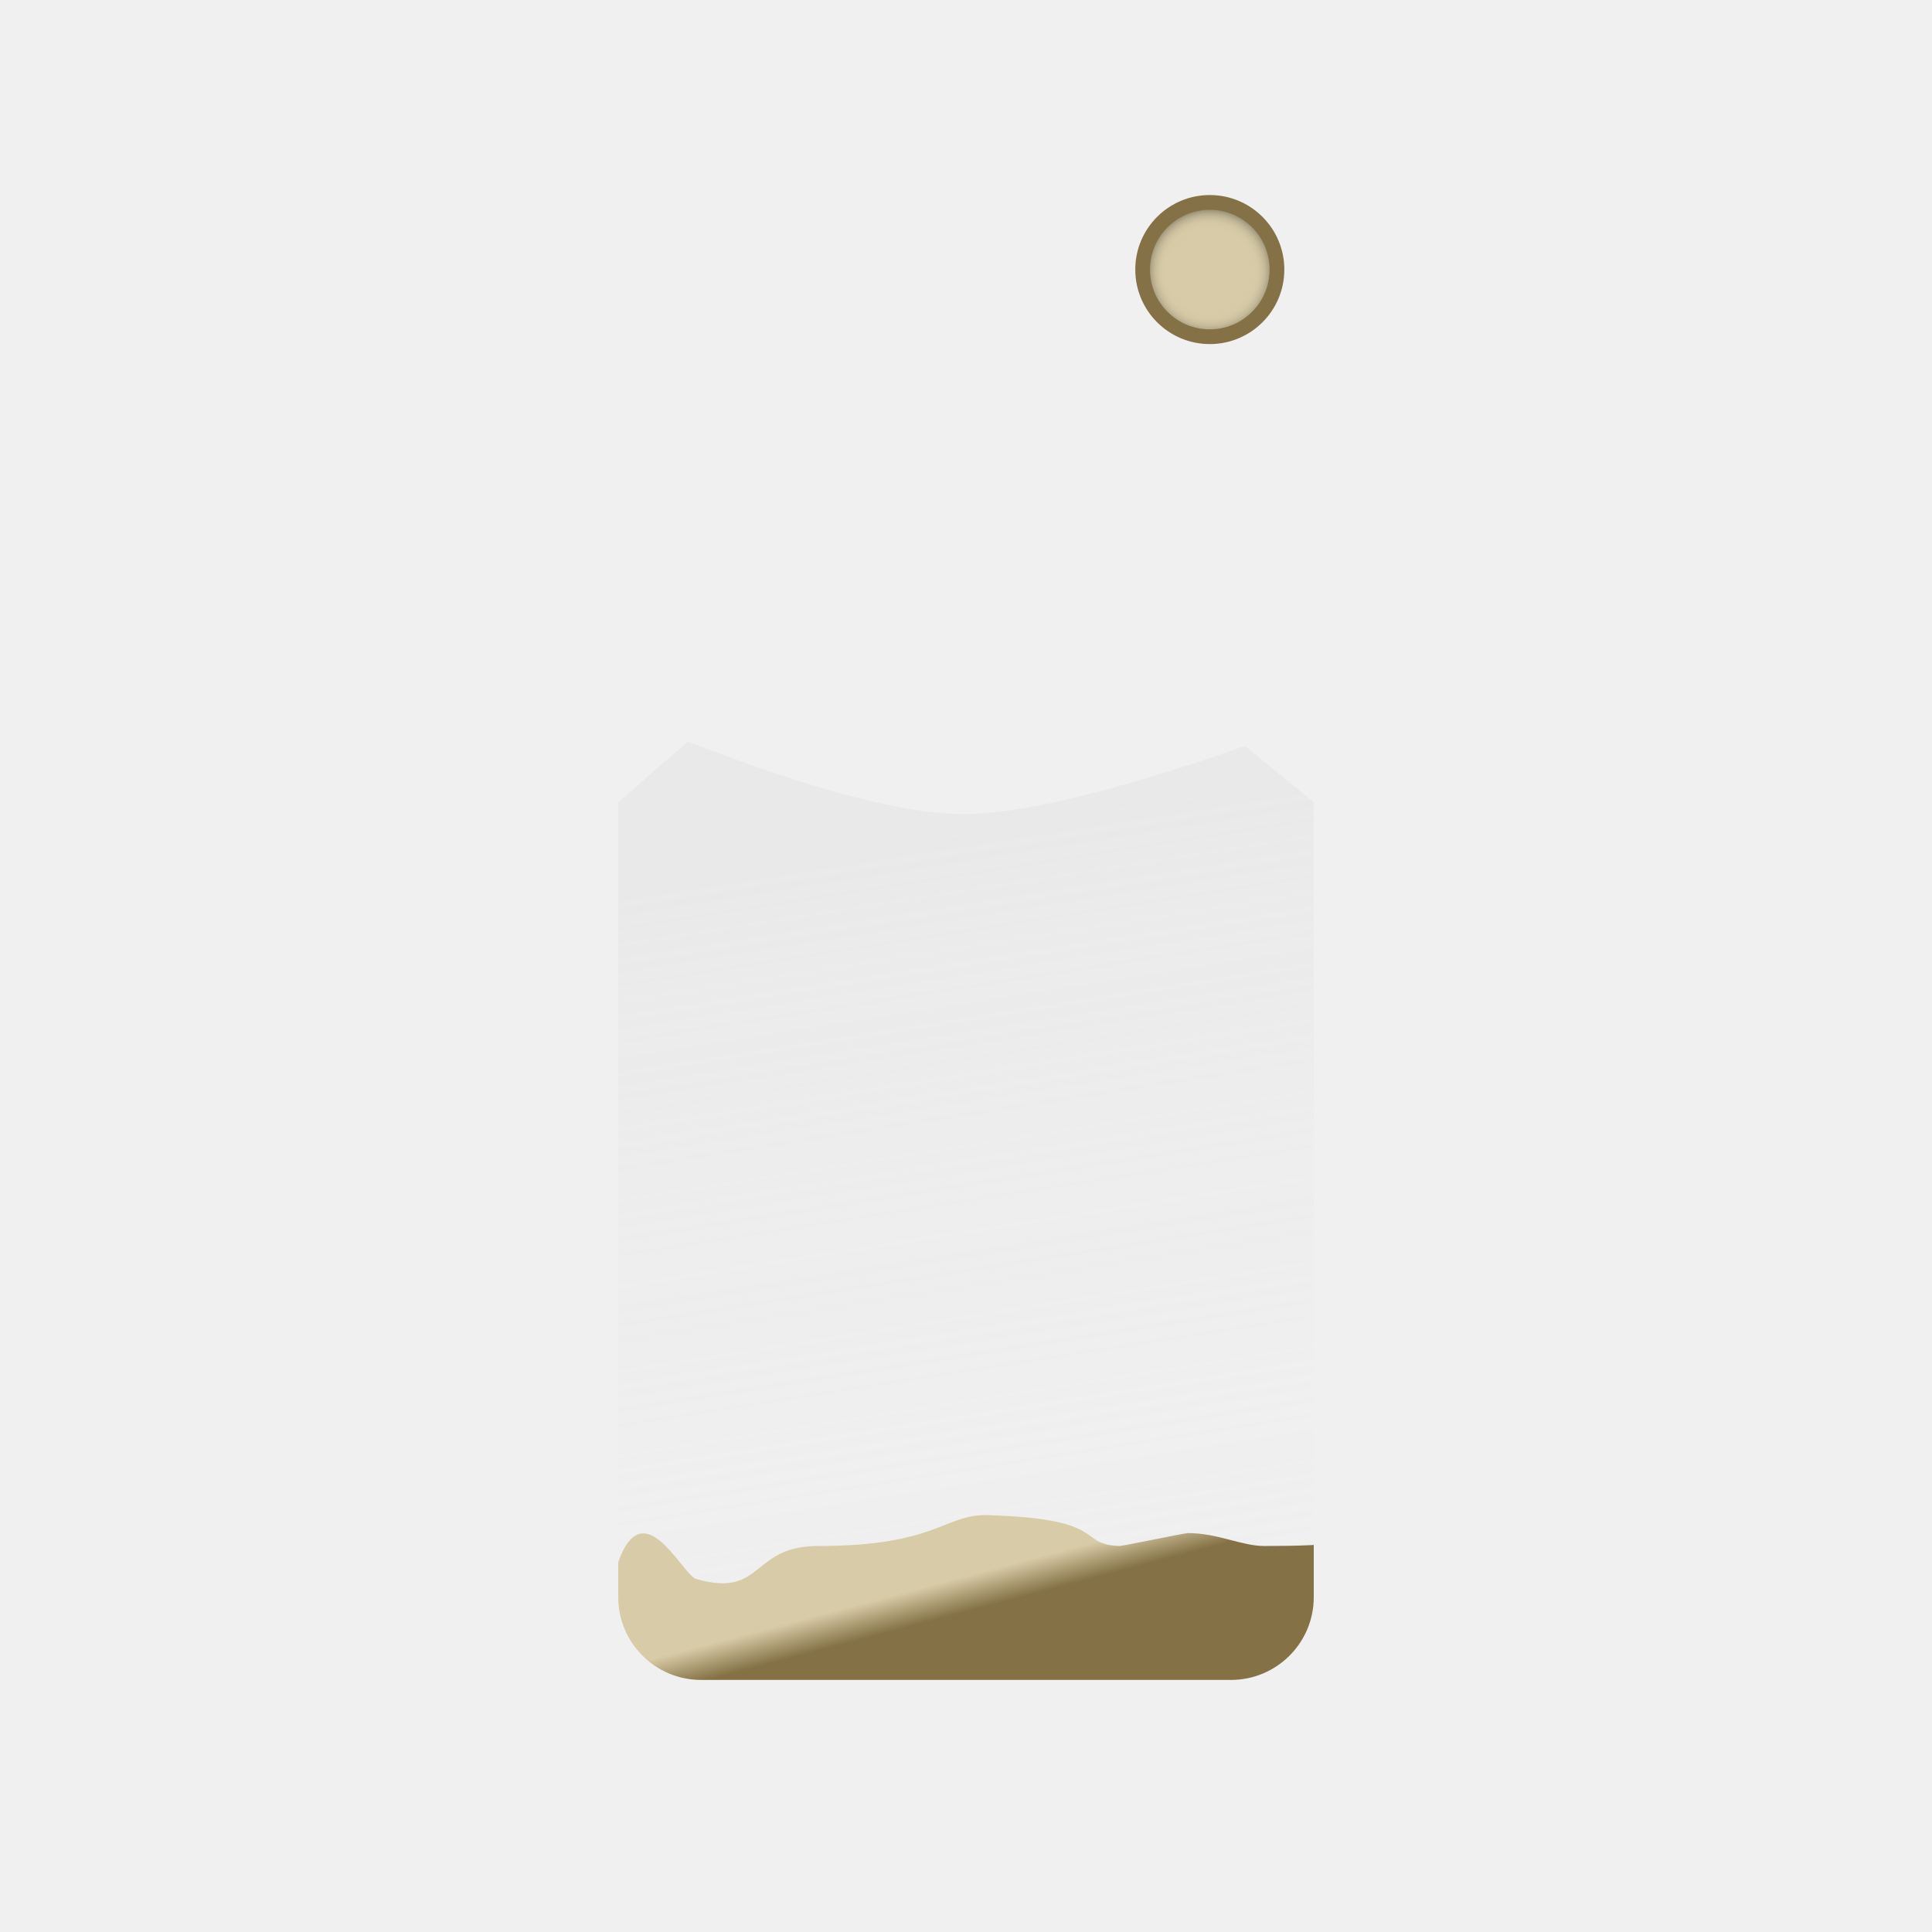
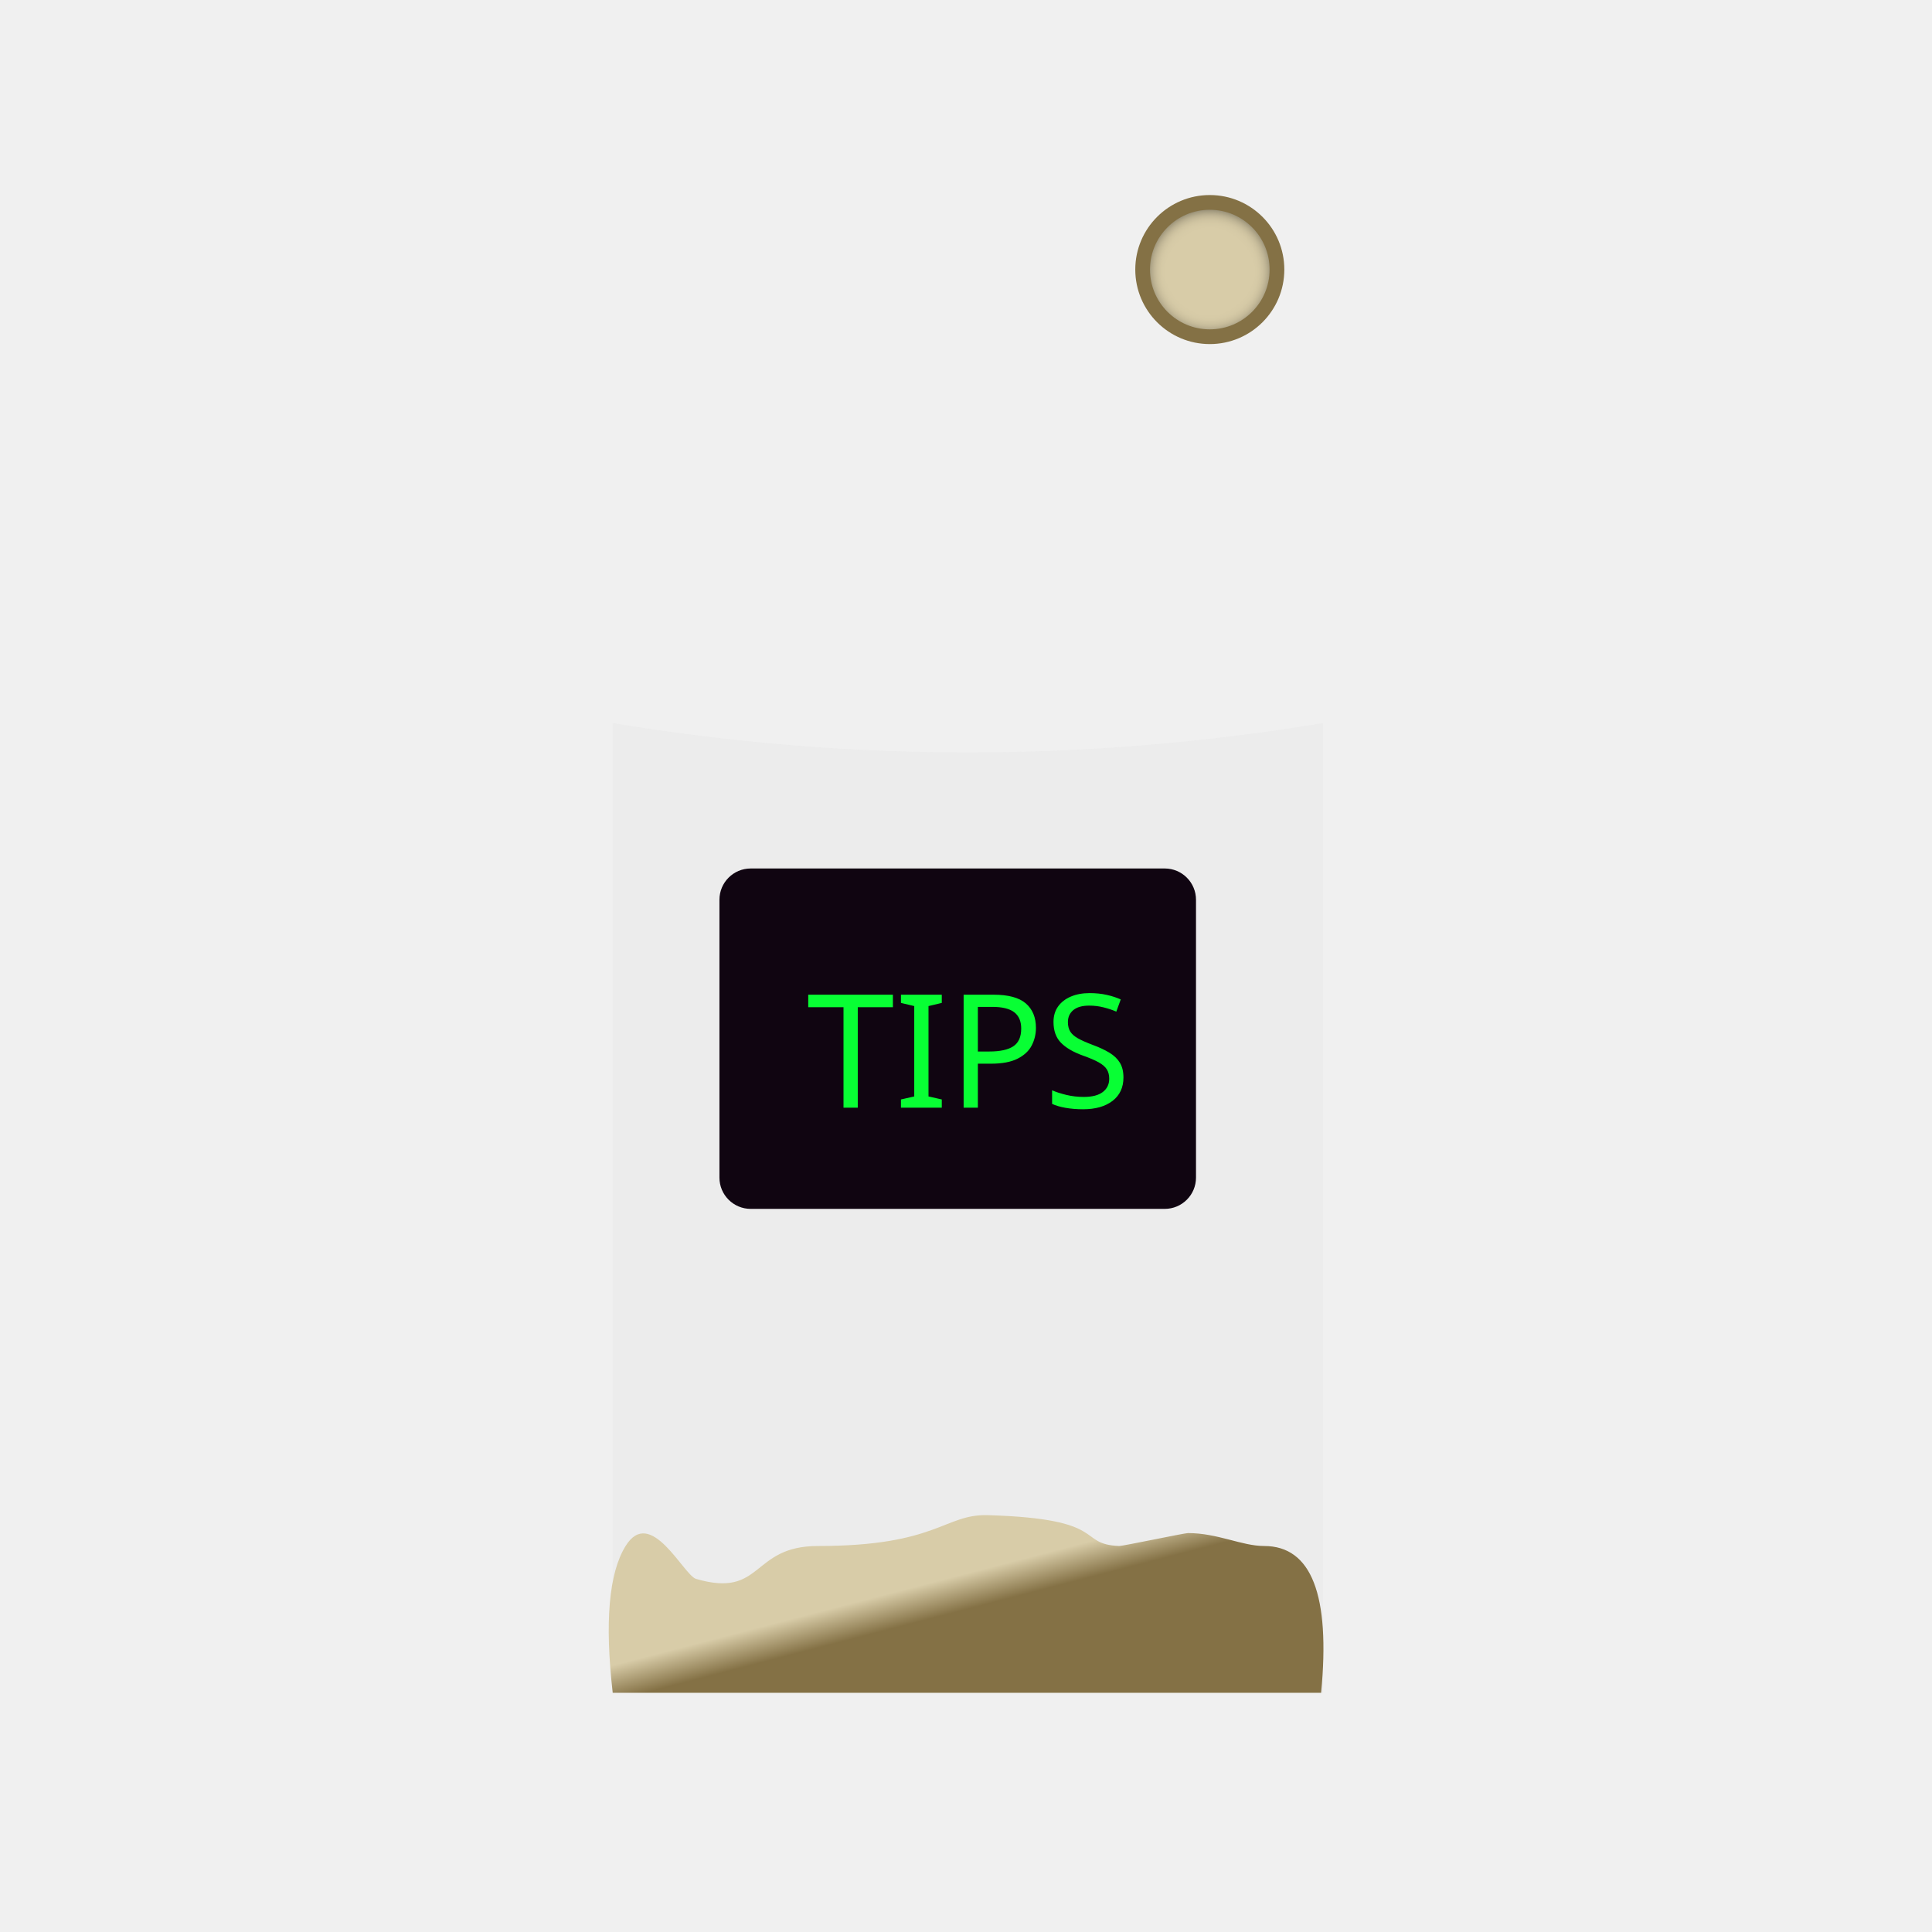
- <svg xmlns="http://www.w3.org/2000/svg" xmlns:xlink="http://www.w3.org/1999/xlink" width="px" height="500px" viewBox="0 0 1050 1050" version="1.1">
+ <svg xmlns="http://www.w3.org/2000/svg" xmlns:xlink="http://www.w3.org/1999/xlink" width="1050px" height="1050px" viewBox="0 0 1050 1050" version="1.1">
  <defs>
-     <linearGradient x1="58.908%" y1="92.92%" x2="49.202%" y2="9.575%" id="linearGradient-1">
-       <stop stop-color="#EEEEEE" stop-opacity="0.062" offset="0%" />
-       <stop stop-color="#D8D8D8" stop-opacity="0.281" offset="100%" />
-     </linearGradient>
-     <path d="M373.793,403.016 L373.691,402.976 C441.534,429.265 491.436,442.41 523.397,442.41 C554.924,442.41 606.018,430.088 676.682,405.444 L714,436 L714,868 C714,892.853 693.853,913 669,913 L381,913 C356.147,913 336,892.853 336,868 L336,436 L373.793,403.016 Z" id="path-2" />
-     <linearGradient x1="39.903%" y1="43.606%" x2="50%" y2="52.994%" id="linearGradient-4">
+     <linearGradient x1="39.903%" y1="43.401%" x2="50%" y2="53.09%" id="linearGradient-1">
      <stop stop-color="#D8CCA8" offset="0%" />
      <stop stop-color="#847145" offset="100%" />
    </linearGradient>
-     <circle id="path-5" cx="657.5" cy="146.5" r="36.5" />
-     <filter x="-13.0%" y="-13.0%" width="126.0%" height="126.0%" filterUnits="objectBoundingBox" id="filter-6">
+     <circle id="path-2" cx="657.5" cy="146.5" r="36.5" />
+     <filter x="-13.0%" y="-13.0%" width="126.0%" height="126.0%" filterUnits="objectBoundingBox" id="filter-3">
      <feGaussianBlur stdDeviation="5" in="SourceAlpha" result="shadowBlurInner1" />
      <feOffset dx="0" dy="1" in="shadowBlurInner1" result="shadowOffsetInner1" />
      <feComposite in="shadowOffsetInner1" in2="SourceAlpha" operator="arithmetic" k2="-1" k3="1" result="shadowInnerInner1" />
      <feColorMatrix values="0 0 0 0 0   0 0 0 0 0   0 0 0 0 0  0 0 0 1 0" type="matrix" in="shadowInnerInner1" />
    </filter>
  </defs>
  <g id="Donate-Illustration" stroke="none" stroke-width="1" fill="none" fill-rule="evenodd">
-     <mask id="mask-3" fill="white">
-       <use xlink:href="#path-2" />
-     </mask>
-     <use id="Combined-Shape" fill="url(#linearGradient-1)" xlink:href="#path-2" />
-     <path d="M340,840.218 C330.919,854.893 330.919,881.487 340,920 L718,920 L718,833.196 C737.868,837.877 727.539,840.218 687.013,840.218 C674.899,840.218 661.793,833.196 645.644,833.196 C643.616,833.196 610.091,840.296 608.226,840.218 C584.834,839.239 603.263,825.396 536.921,823.461 C513.076,822.766 509.649,840.218 444.52,840.218 C407.859,840.218 414.976,868.784 378.302,858.1 C371.542,856.131 353.621,818.205 340,840.218 Z" id="coins-in-jar" fill="url(#linearGradient-4)" mask="url(#mask-3)" />
+     <path d="M333,393 C397.333,403.637 461.667,408.956 526,408.956 C590.333,408.956 654.667,403.637 719,393 L719,920 L333,920 L333,393 Z" id="jar-shape" fill-opacity="0.168" fill="#D8D8D8" />
+     <path d="M340,840.218 C330.919,854.893 328.586,881.487 333,920 L718,920 C723.091,866.812 712.762,840.218 687.013,840.218 C674.899,840.218 661.793,833.196 645.644,833.196 C643.616,833.196 610.091,840.296 608.226,840.218 C584.834,839.239 603.263,825.396 536.921,823.461 C513.076,822.766 509.649,840.218 444.52,840.218 C407.859,840.218 414.976,868.784 378.302,858.1 C371.542,856.131 353.621,818.205 340,840.218 Z" id="coins-in-jar" fill="url(#linearGradient-1)" />
    <g id="coin">
-       <use fill="#D8CCA8" fill-rule="evenodd" xlink:href="#path-5" />
-       <use fill="black" fill-opacity="1" filter="url(#filter-6)" xlink:href="#path-5" />
-       <use stroke="#847145" stroke-width="8" xlink:href="#path-5" />
+       <use fill="#D8CCA8" fill-rule="evenodd" xlink:href="#path-2" />
+       <use fill="black" fill-opacity="1" filter="url(#filter-3)" xlink:href="#path-2" />
+       <use stroke="#847145" stroke-width="8" xlink:href="#path-2" />
    </g>
+     <rect id="tip-text-wrapper" fill="#100511" x="391" y="472" width="259" height="185" rx="17" />
+     <text id="TIPS" font-family="Trattatello" font-size="86" font-weight="normal" fill="#08FF34">
+       <tspan x="438.397" y="602">TIPS</tspan>
+     </text>
  </g>
</svg>
